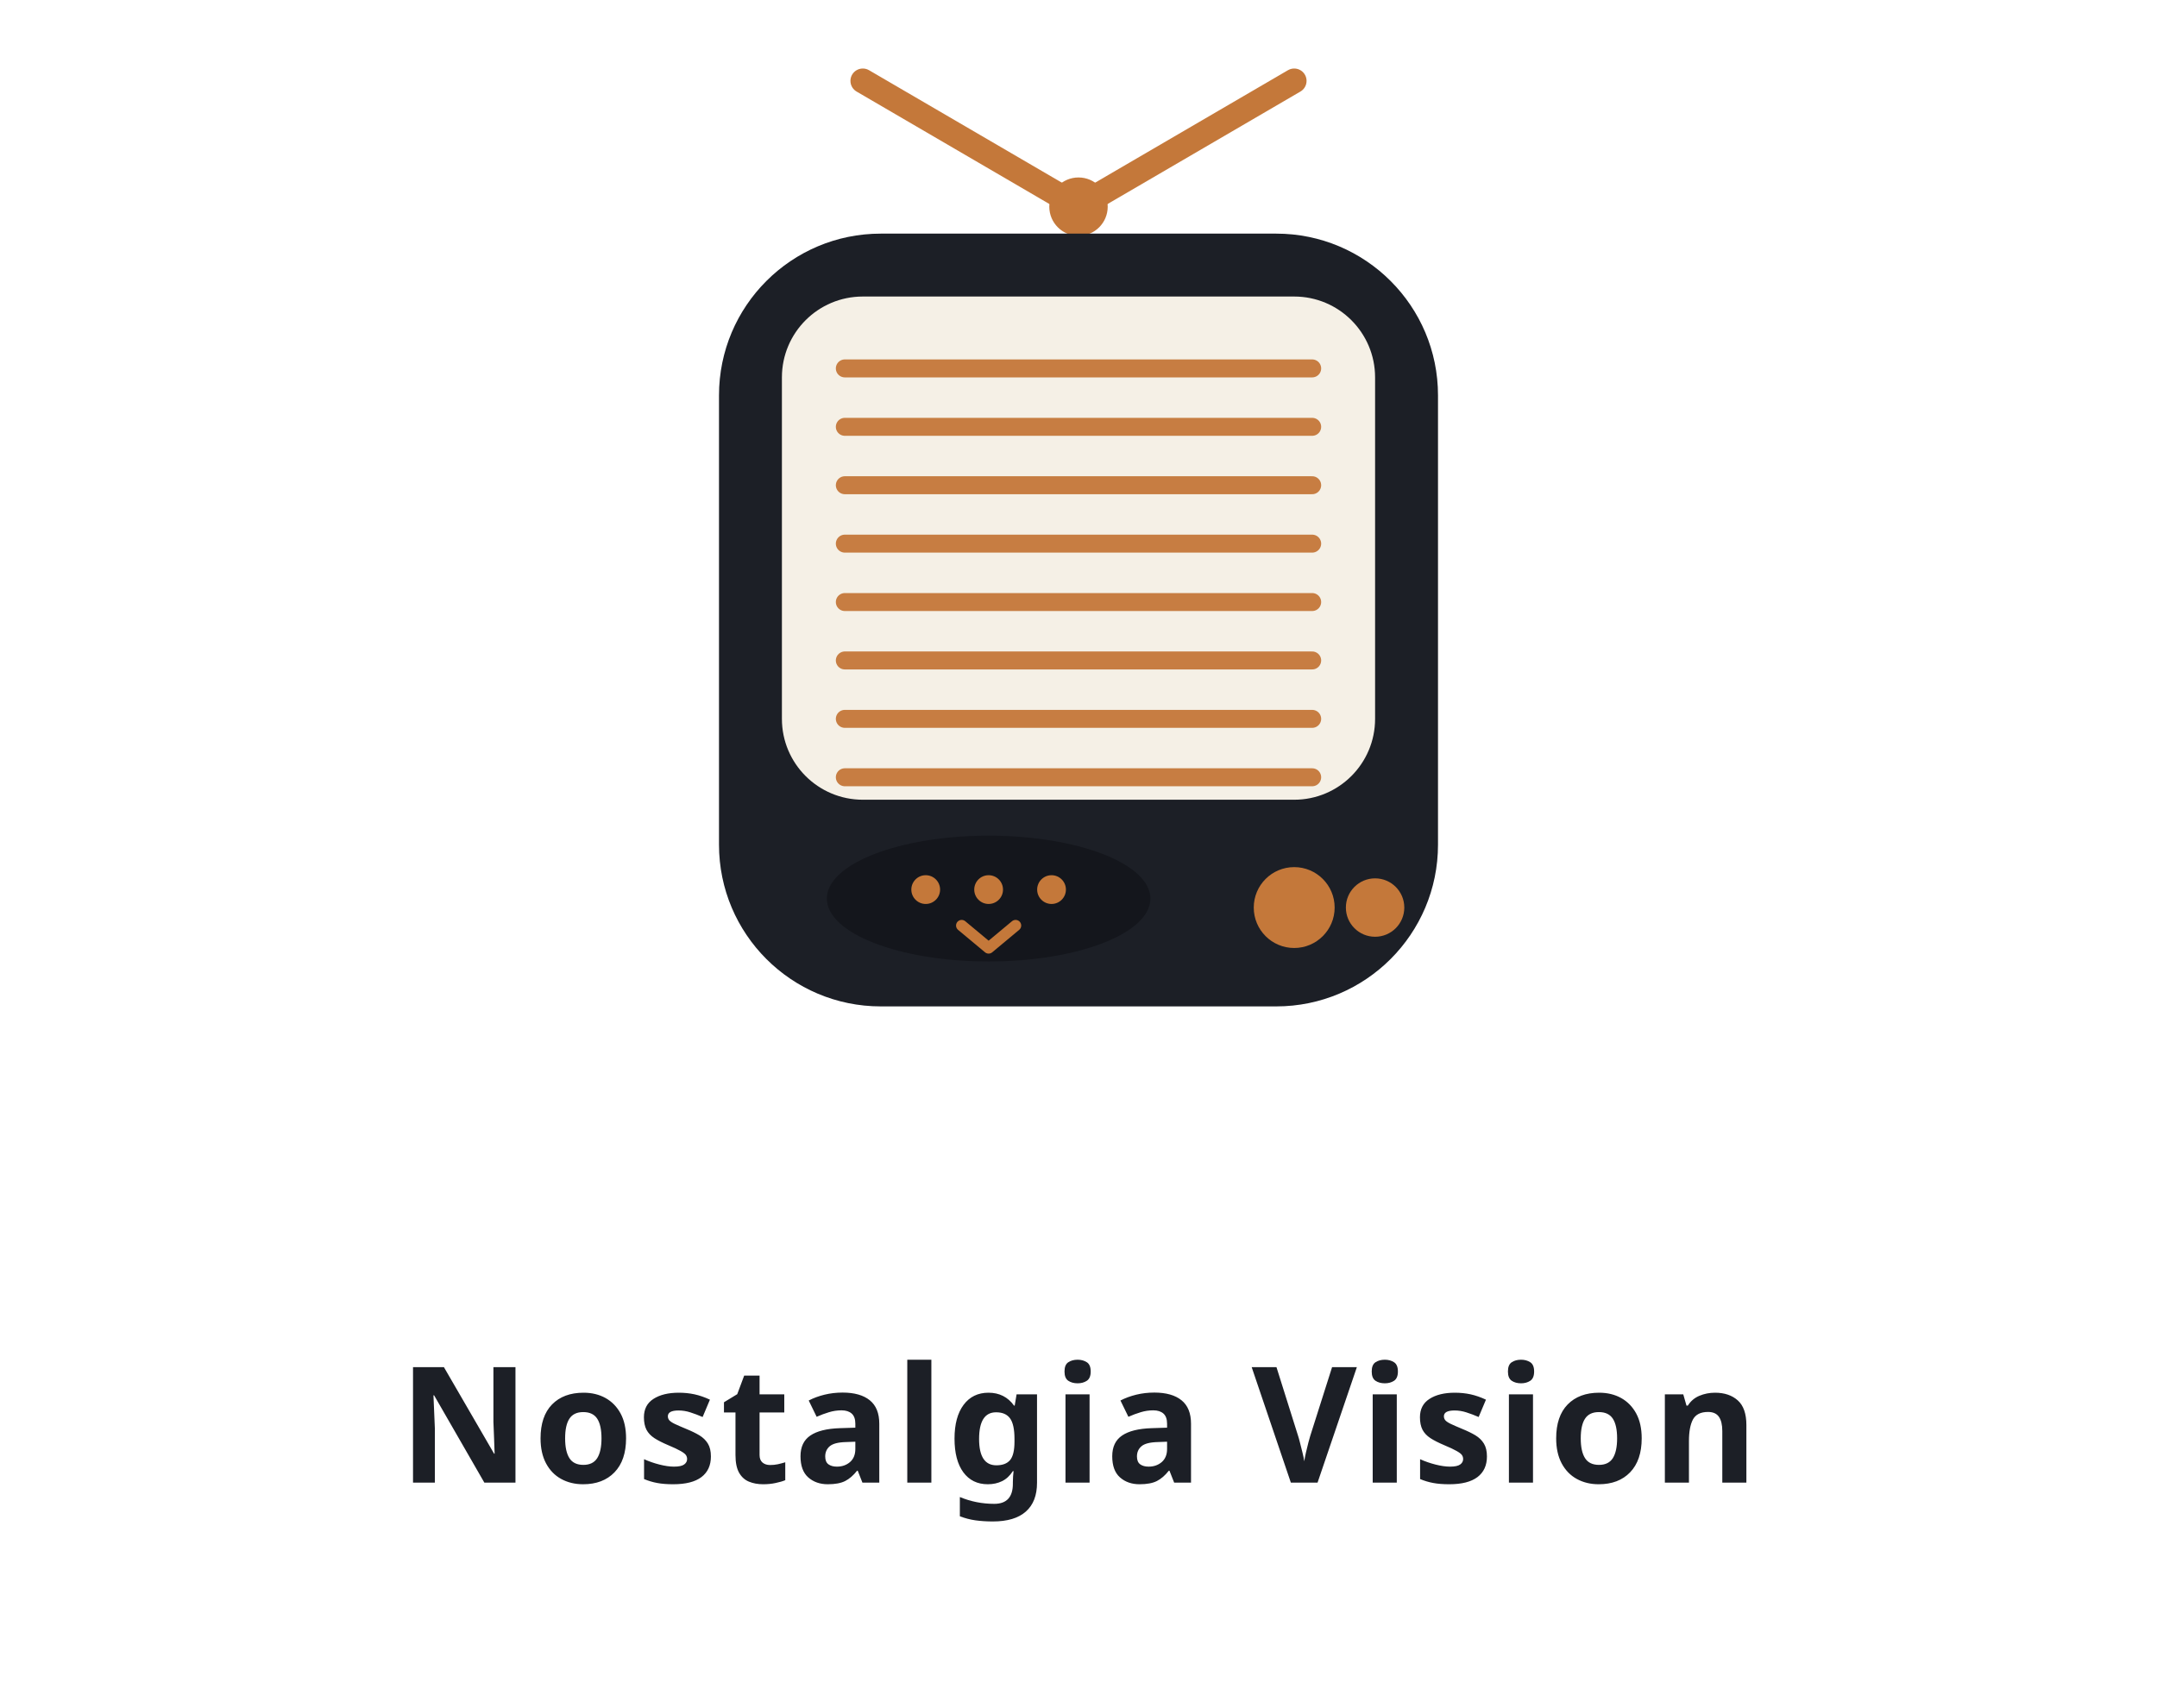
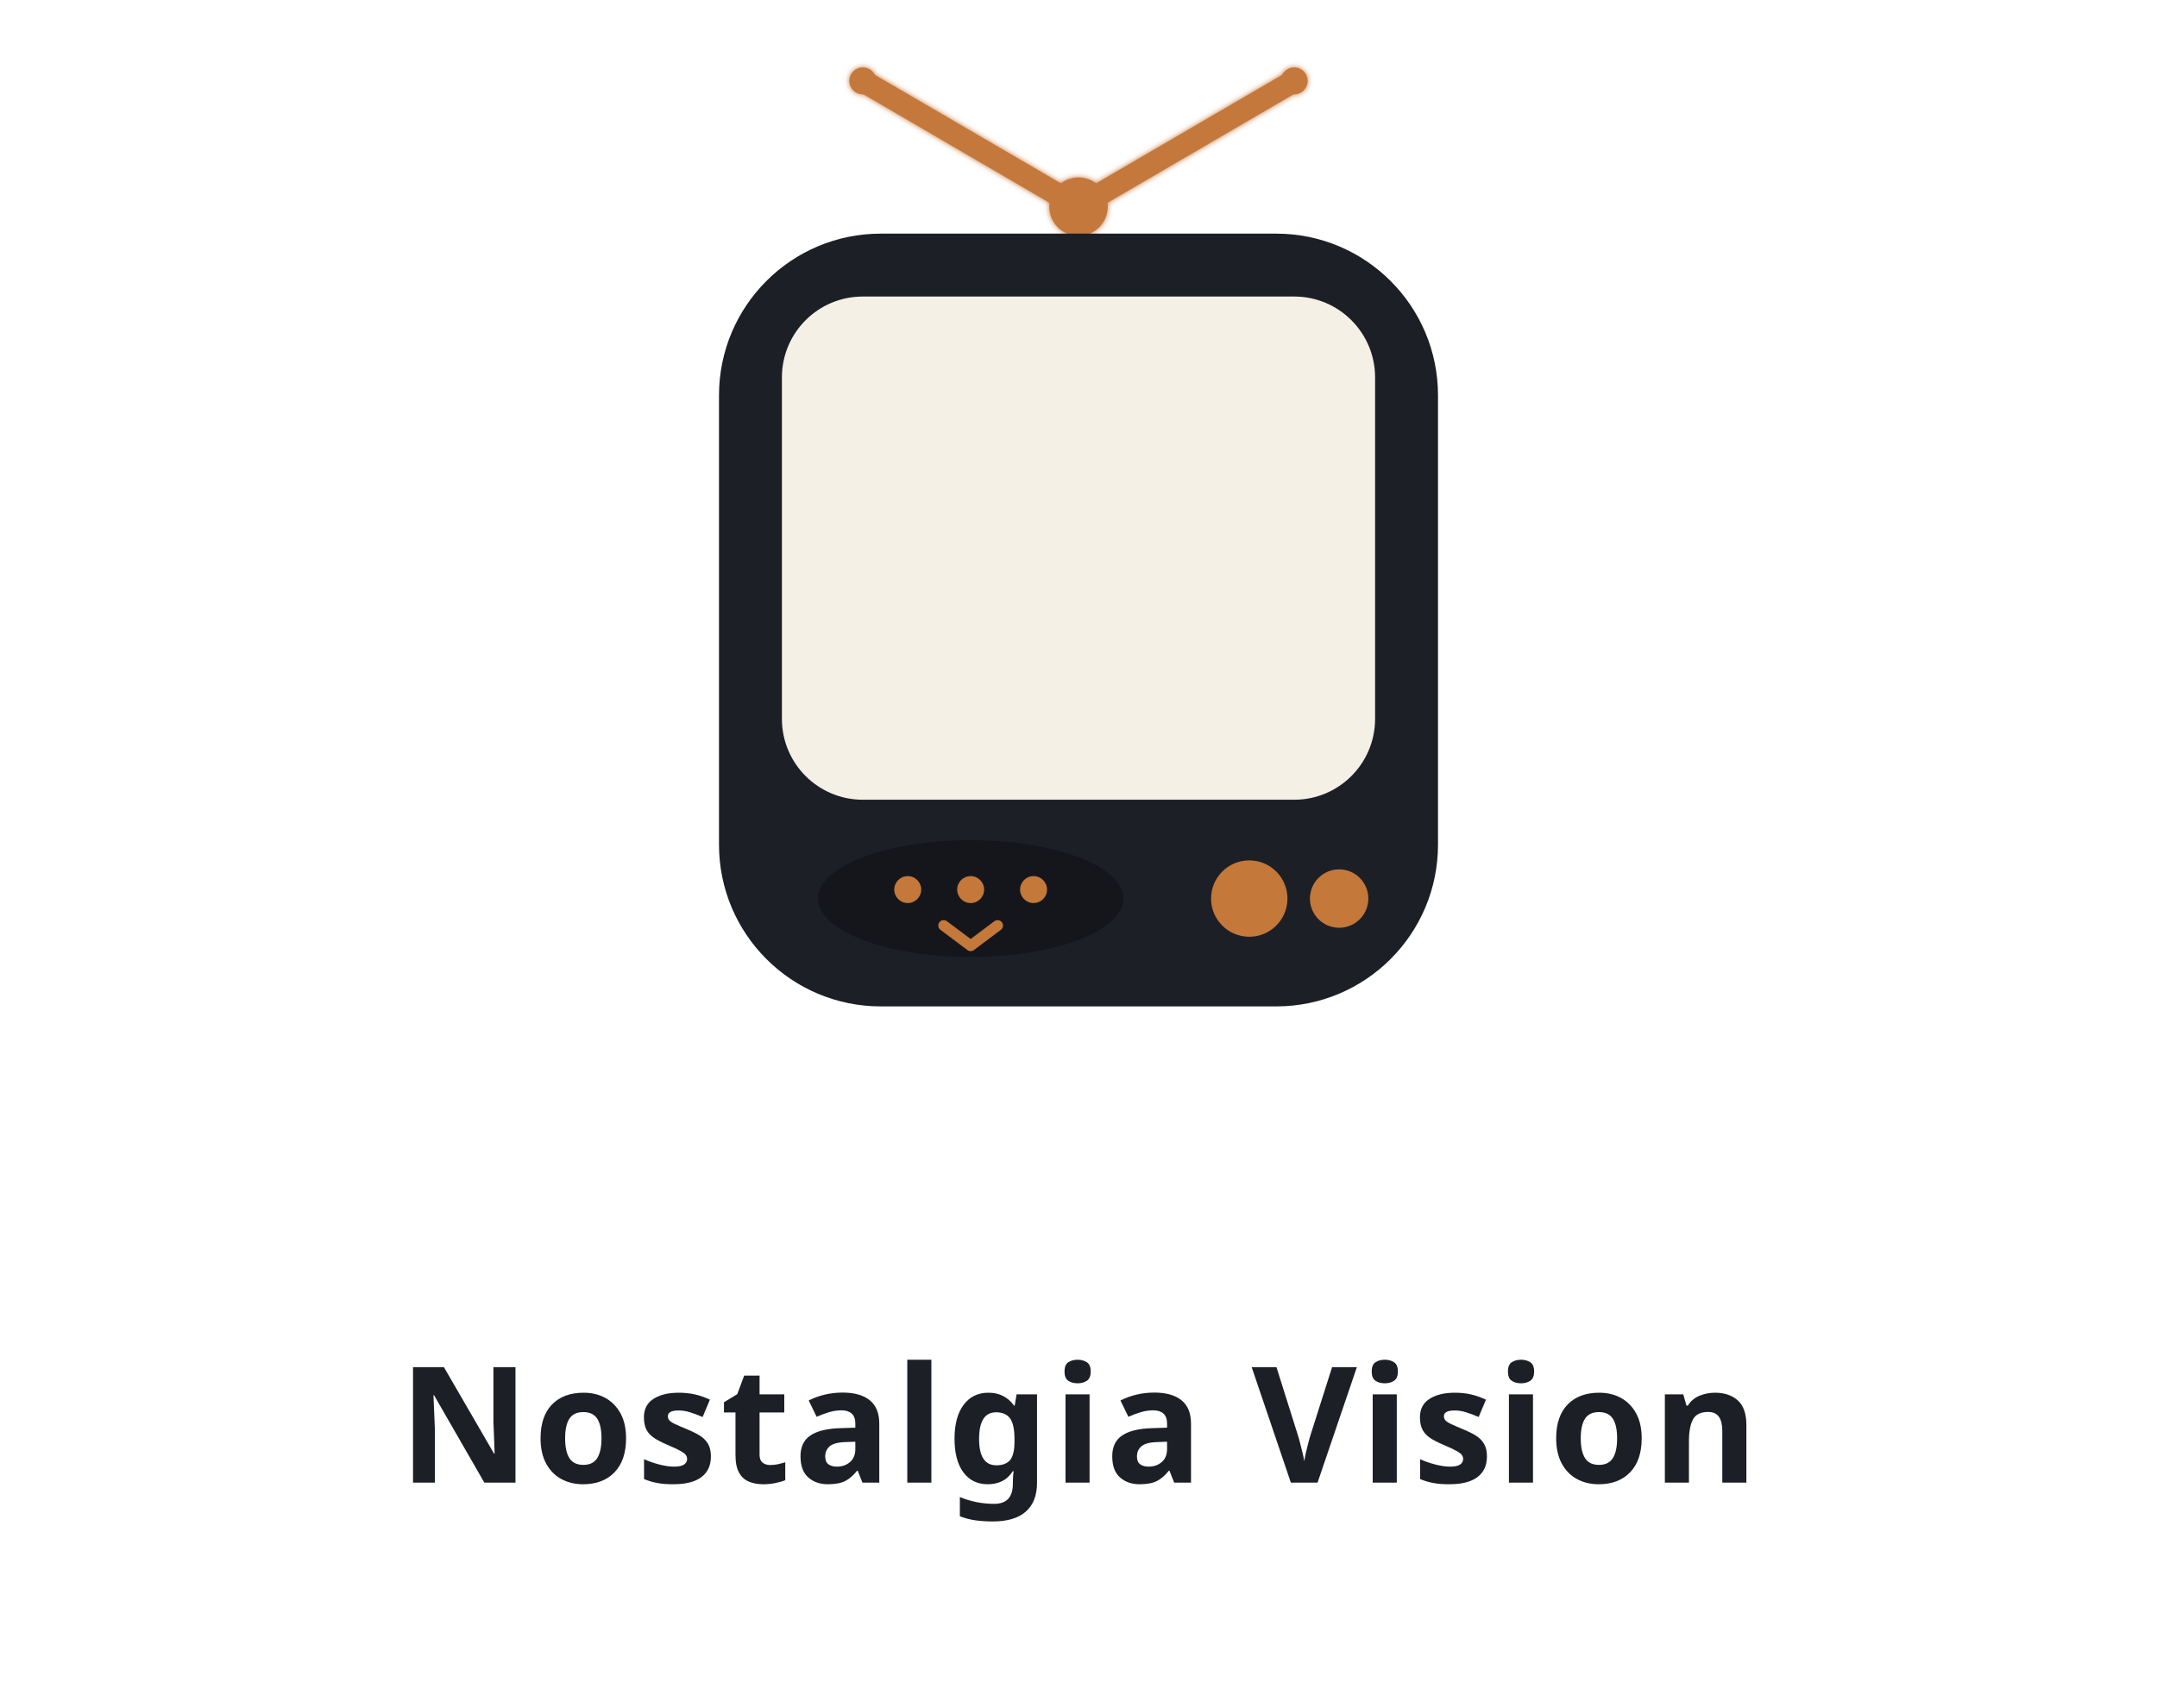
<svg xmlns="http://www.w3.org/2000/svg" viewBox="0 0 480 380" role="img" aria-labelledby="title desc">
  <defs>
+     <linearGradient id="scan" x1="0%" y1="0%" x2="100%" y2="0%">
+       <stop offset="0%" stop-color="#C4783A" stop-opacity="0" />
+       <stop offset="12%" stop-color="#C4783A" stop-opacity="0.95" />
+       <stop offset="88%" stop-color="#C4783A" stop-opacity="0.95" />
+       <stop offset="100%" stop-color="#C4783A" stop-opacity="0" />
+     </linearGradient>
+     <filter id="softGlow" x="-20%" y="-20%" width="140%" height="140%">
+       <feGaussianBlur in="SourceGraphic" stdDeviation="0.6" result="blur" />
+       <feMerge>
+         <feMergeNode in="blur" />
+         <feMergeNode in="SourceGraphic" />
+       </feMerge>
+     </filter>
    <style>
      .charcoal { fill: #1C1F26; }
      .cream { fill: #F5F0E6; }
-       .amber { fill: #C4783A; stroke: #C4783A; }
      .recess { fill: #14161C; }
      .wordmark {
        fill: #1C1F26;
        font-family: "Avenir Next", "Nunito", "Segoe UI", "Helvetica Neue", sans-serif;
        font-size: 36px;
        font-weight: 700;
        letter-spacing: 0.02em;
      }
    </style>
  </defs>
  <g transform="translate(120 8)">
-     <g class="amber" stroke-linecap="round" stroke-linejoin="round">
-       <circle cx="120" cy="38" r="6" fill="#C4783A" />
-       <line x1="120" y1="38" x2="72" y2="10" stroke-width="5.5" />
-       <line x1="120" y1="38" x2="168" y2="10" stroke-width="5.5" />
+     <g fill="#C4783A" stroke="#C4783A" stroke-linecap="round" stroke-linejoin="round" filter="url(#softGlow)">
+       <circle cx="120" cy="38" r="6" />
+       <line x1="120" y1="38" x2="72" y2="10" stroke-width="5" />
+       <line x1="120" y1="38" x2="168" y2="10" stroke-width="5" />
+       <circle cx="72" cy="10" r="2.5" />
+       <circle cx="168" cy="10" r="2.5" />
    </g>
    <rect class="charcoal" x="40" y="44" width="160" height="172" rx="36" ry="36" />
    <rect class="cream" x="54" y="58" width="132" height="112" rx="18" ry="18" />
-     <g stroke="#C4783A" stroke-width="4" stroke-linecap="round" opacity="0.95">
-       <line x1="68" y1="74" x2="172" y2="74" />
-       <line x1="68" y1="87" x2="172" y2="87" />
-       <line x1="68" y1="100" x2="172" y2="100" />
-       <line x1="68" y1="113" x2="172" y2="113" />
-       <line x1="68" y1="126" x2="172" y2="126" />
-       <line x1="68" y1="139" x2="172" y2="139" />
-       <line x1="68" y1="152" x2="172" y2="152" />
-       <line x1="68" y1="165" x2="172" y2="165" />
+     <g filter="url(#softGlow)">
+       <line x1="68" y1="74" x2="172" y2="74" stroke="url(#scan)" stroke-width="4.5" stroke-linecap="round" />
+       <line x1="68" y1="87" x2="172" y2="87" stroke="url(#scan)" stroke-width="4.5" stroke-linecap="round" />
+       <line x1="68" y1="100" x2="172" y2="100" stroke="url(#scan)" stroke-width="4.5" stroke-linecap="round" />
+       <line x1="68" y1="113" x2="172" y2="113" stroke="url(#scan)" stroke-width="4.5" stroke-linecap="round" />
+       <line x1="68" y1="126" x2="172" y2="126" stroke="url(#scan)" stroke-width="4.5" stroke-linecap="round" />
+       <line x1="68" y1="139" x2="172" y2="139" stroke="url(#scan)" stroke-width="4.5" stroke-linecap="round" />
+       <line x1="68" y1="152" x2="172" y2="152" stroke="url(#scan)" stroke-width="4.5" stroke-linecap="round" />
+       <line x1="68" y1="165" x2="172" y2="165" stroke="url(#scan)" stroke-width="4.5" stroke-linecap="round" />
    </g>
-     <ellipse class="recess" cx="100" cy="192" rx="36" ry="14" />
-     <circle cx="86" cy="190" r="3.2" fill="#C4783A" />
-     <circle cx="100" cy="190" r="3.2" fill="#C4783A" />
-     <circle cx="114" cy="190" r="3.2" fill="#C4783A" />
-     <path d="M94 198 L100 203 L106 198" fill="none" stroke="#C4783A" stroke-width="2.5" stroke-linecap="round" stroke-linejoin="round" />
-     <circle cx="168" cy="194" r="9" fill="#C4783A" />
-     <circle cx="186" cy="194" r="6.5" fill="#C4783A" />
+     <ellipse class="recess" cx="96" cy="192" rx="34" ry="13" />
+     <circle cx="82" cy="190" r="3" fill="#C4783A" />
+     <circle cx="96" cy="190" r="3" fill="#C4783A" />
+     <circle cx="110" cy="190" r="3" fill="#C4783A" />
+     <path d="M90 198 L96 202.5 L102 198" fill="none" stroke="#C4783A" stroke-width="2.4" stroke-linecap="round" stroke-linejoin="round" />
+     <circle cx="158" cy="192" r="8.5" fill="#C4783A" />
+     <circle cx="178" cy="192" r="6.5" fill="#C4783A" />
  </g>
  <text class="wordmark" x="240" y="330" text-anchor="middle">Nostalgia Vision</text>
</svg>
